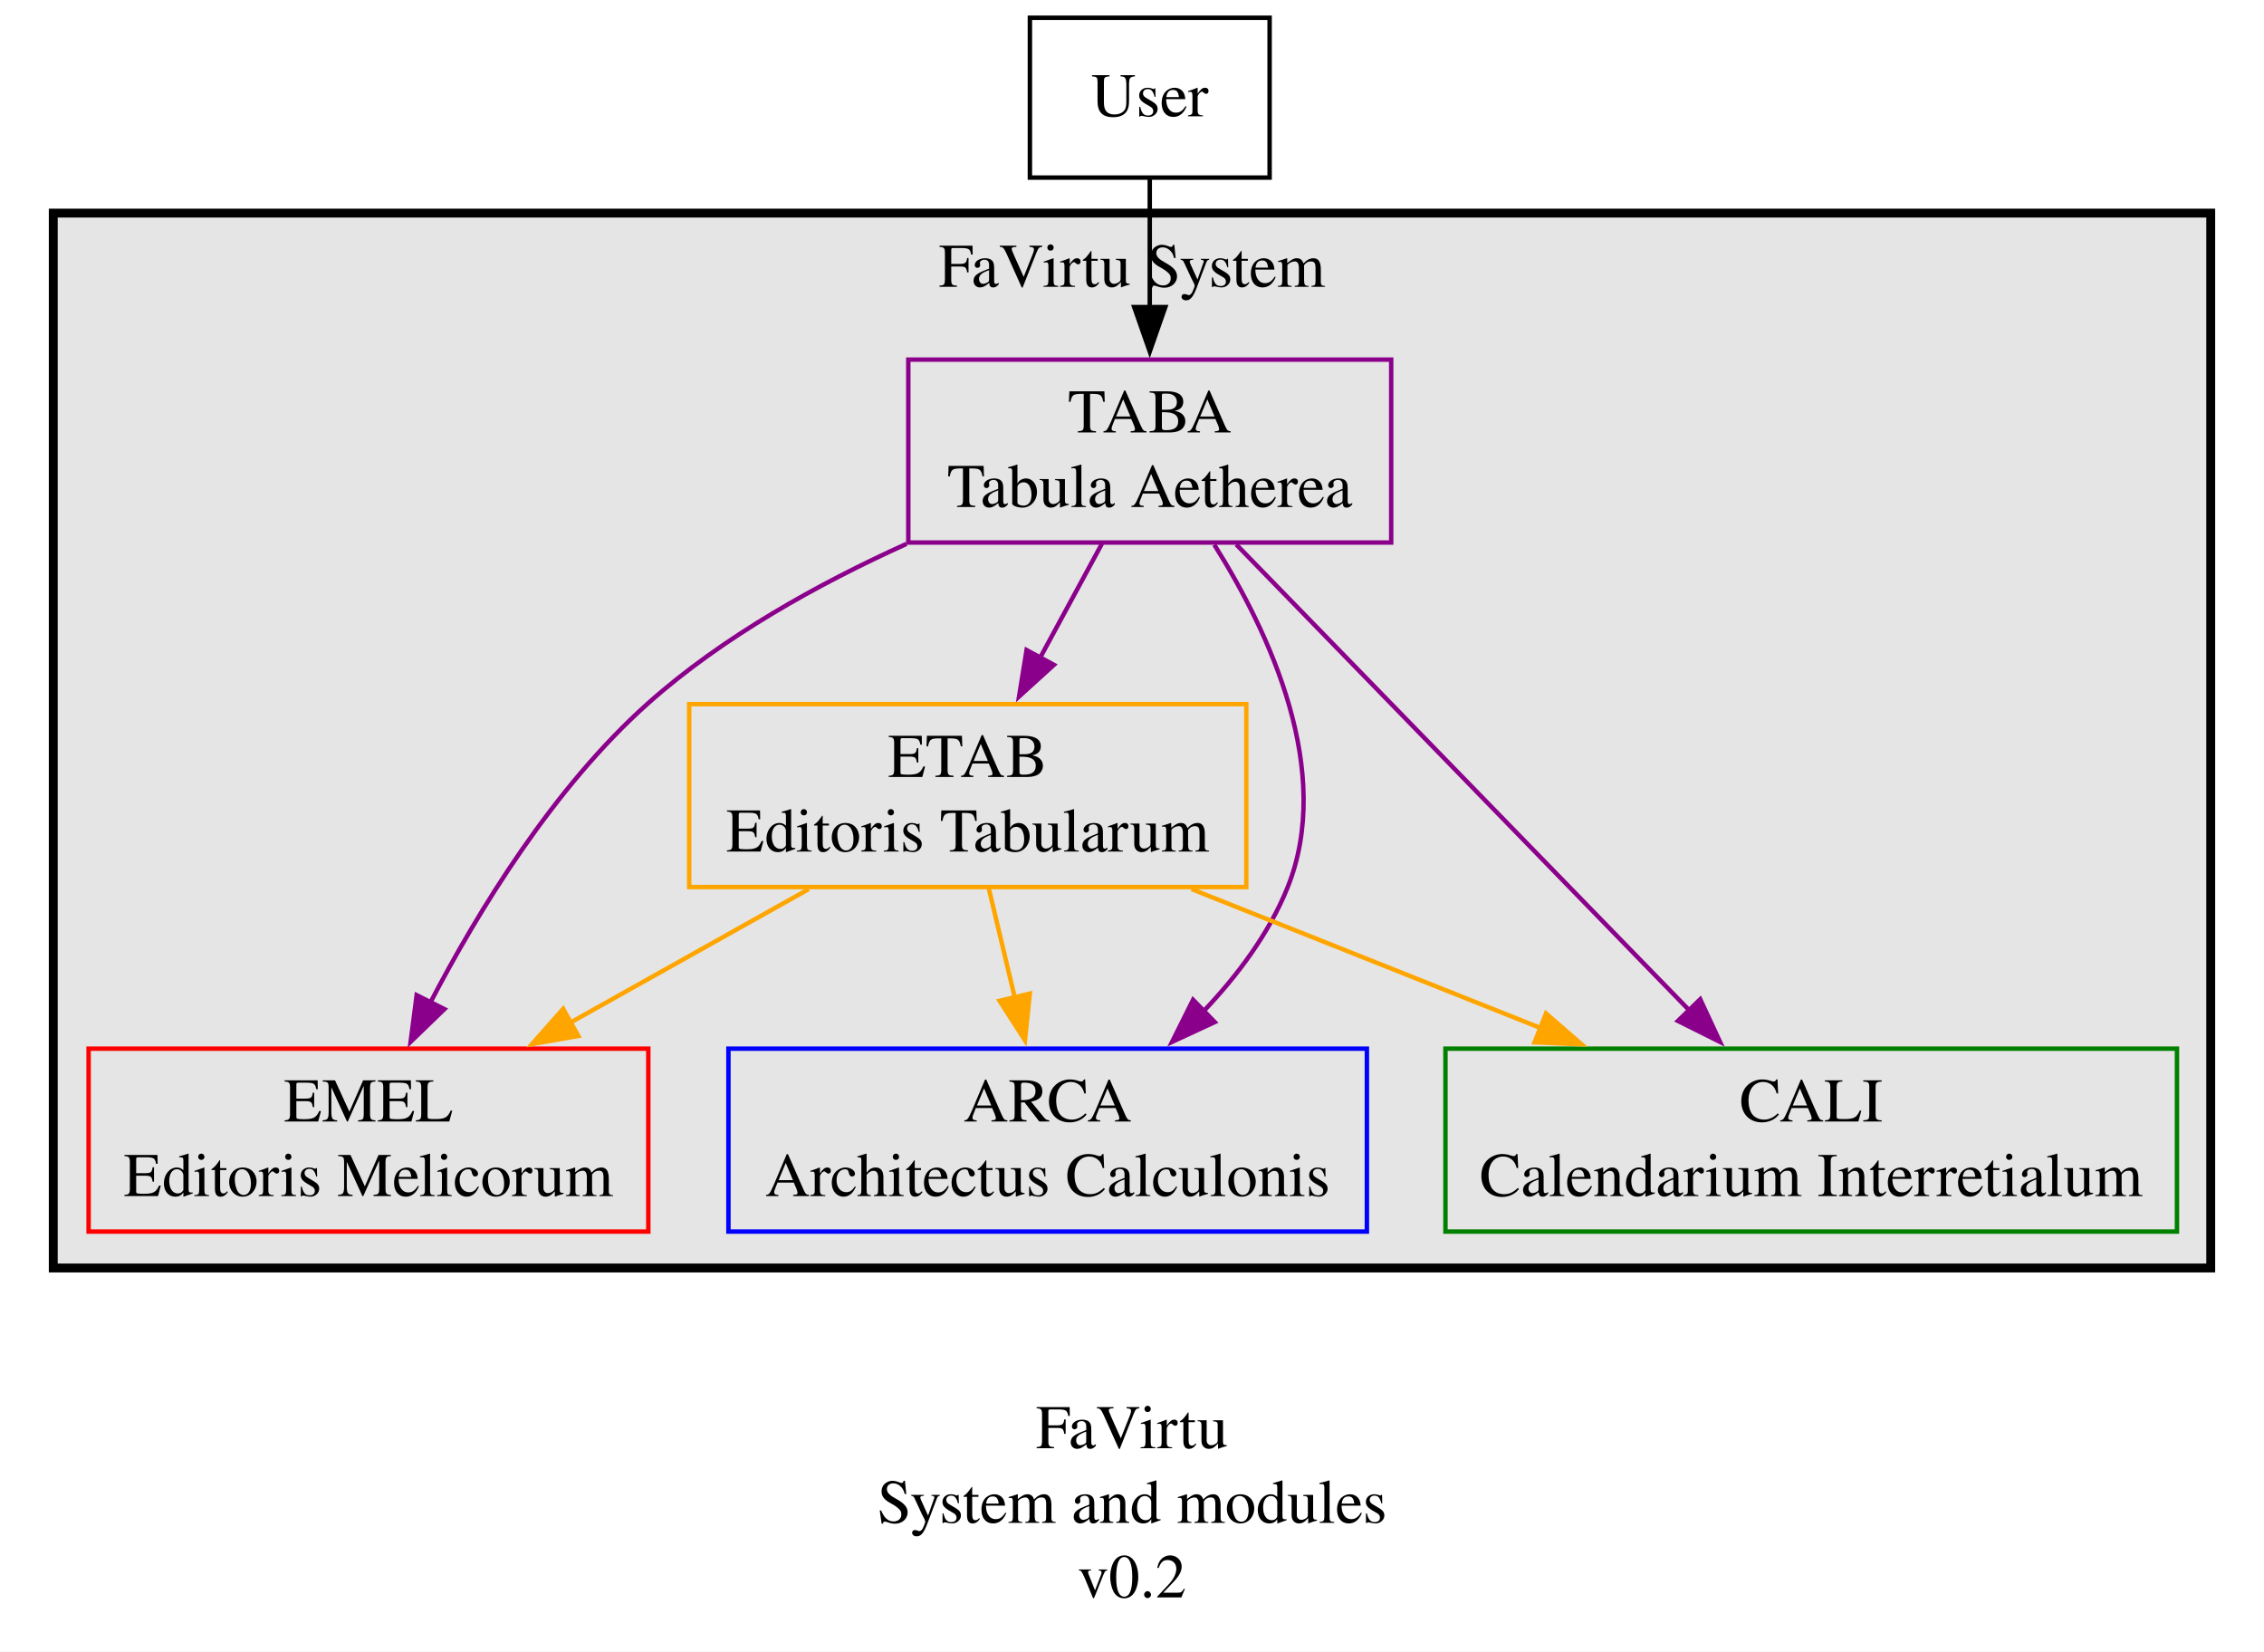
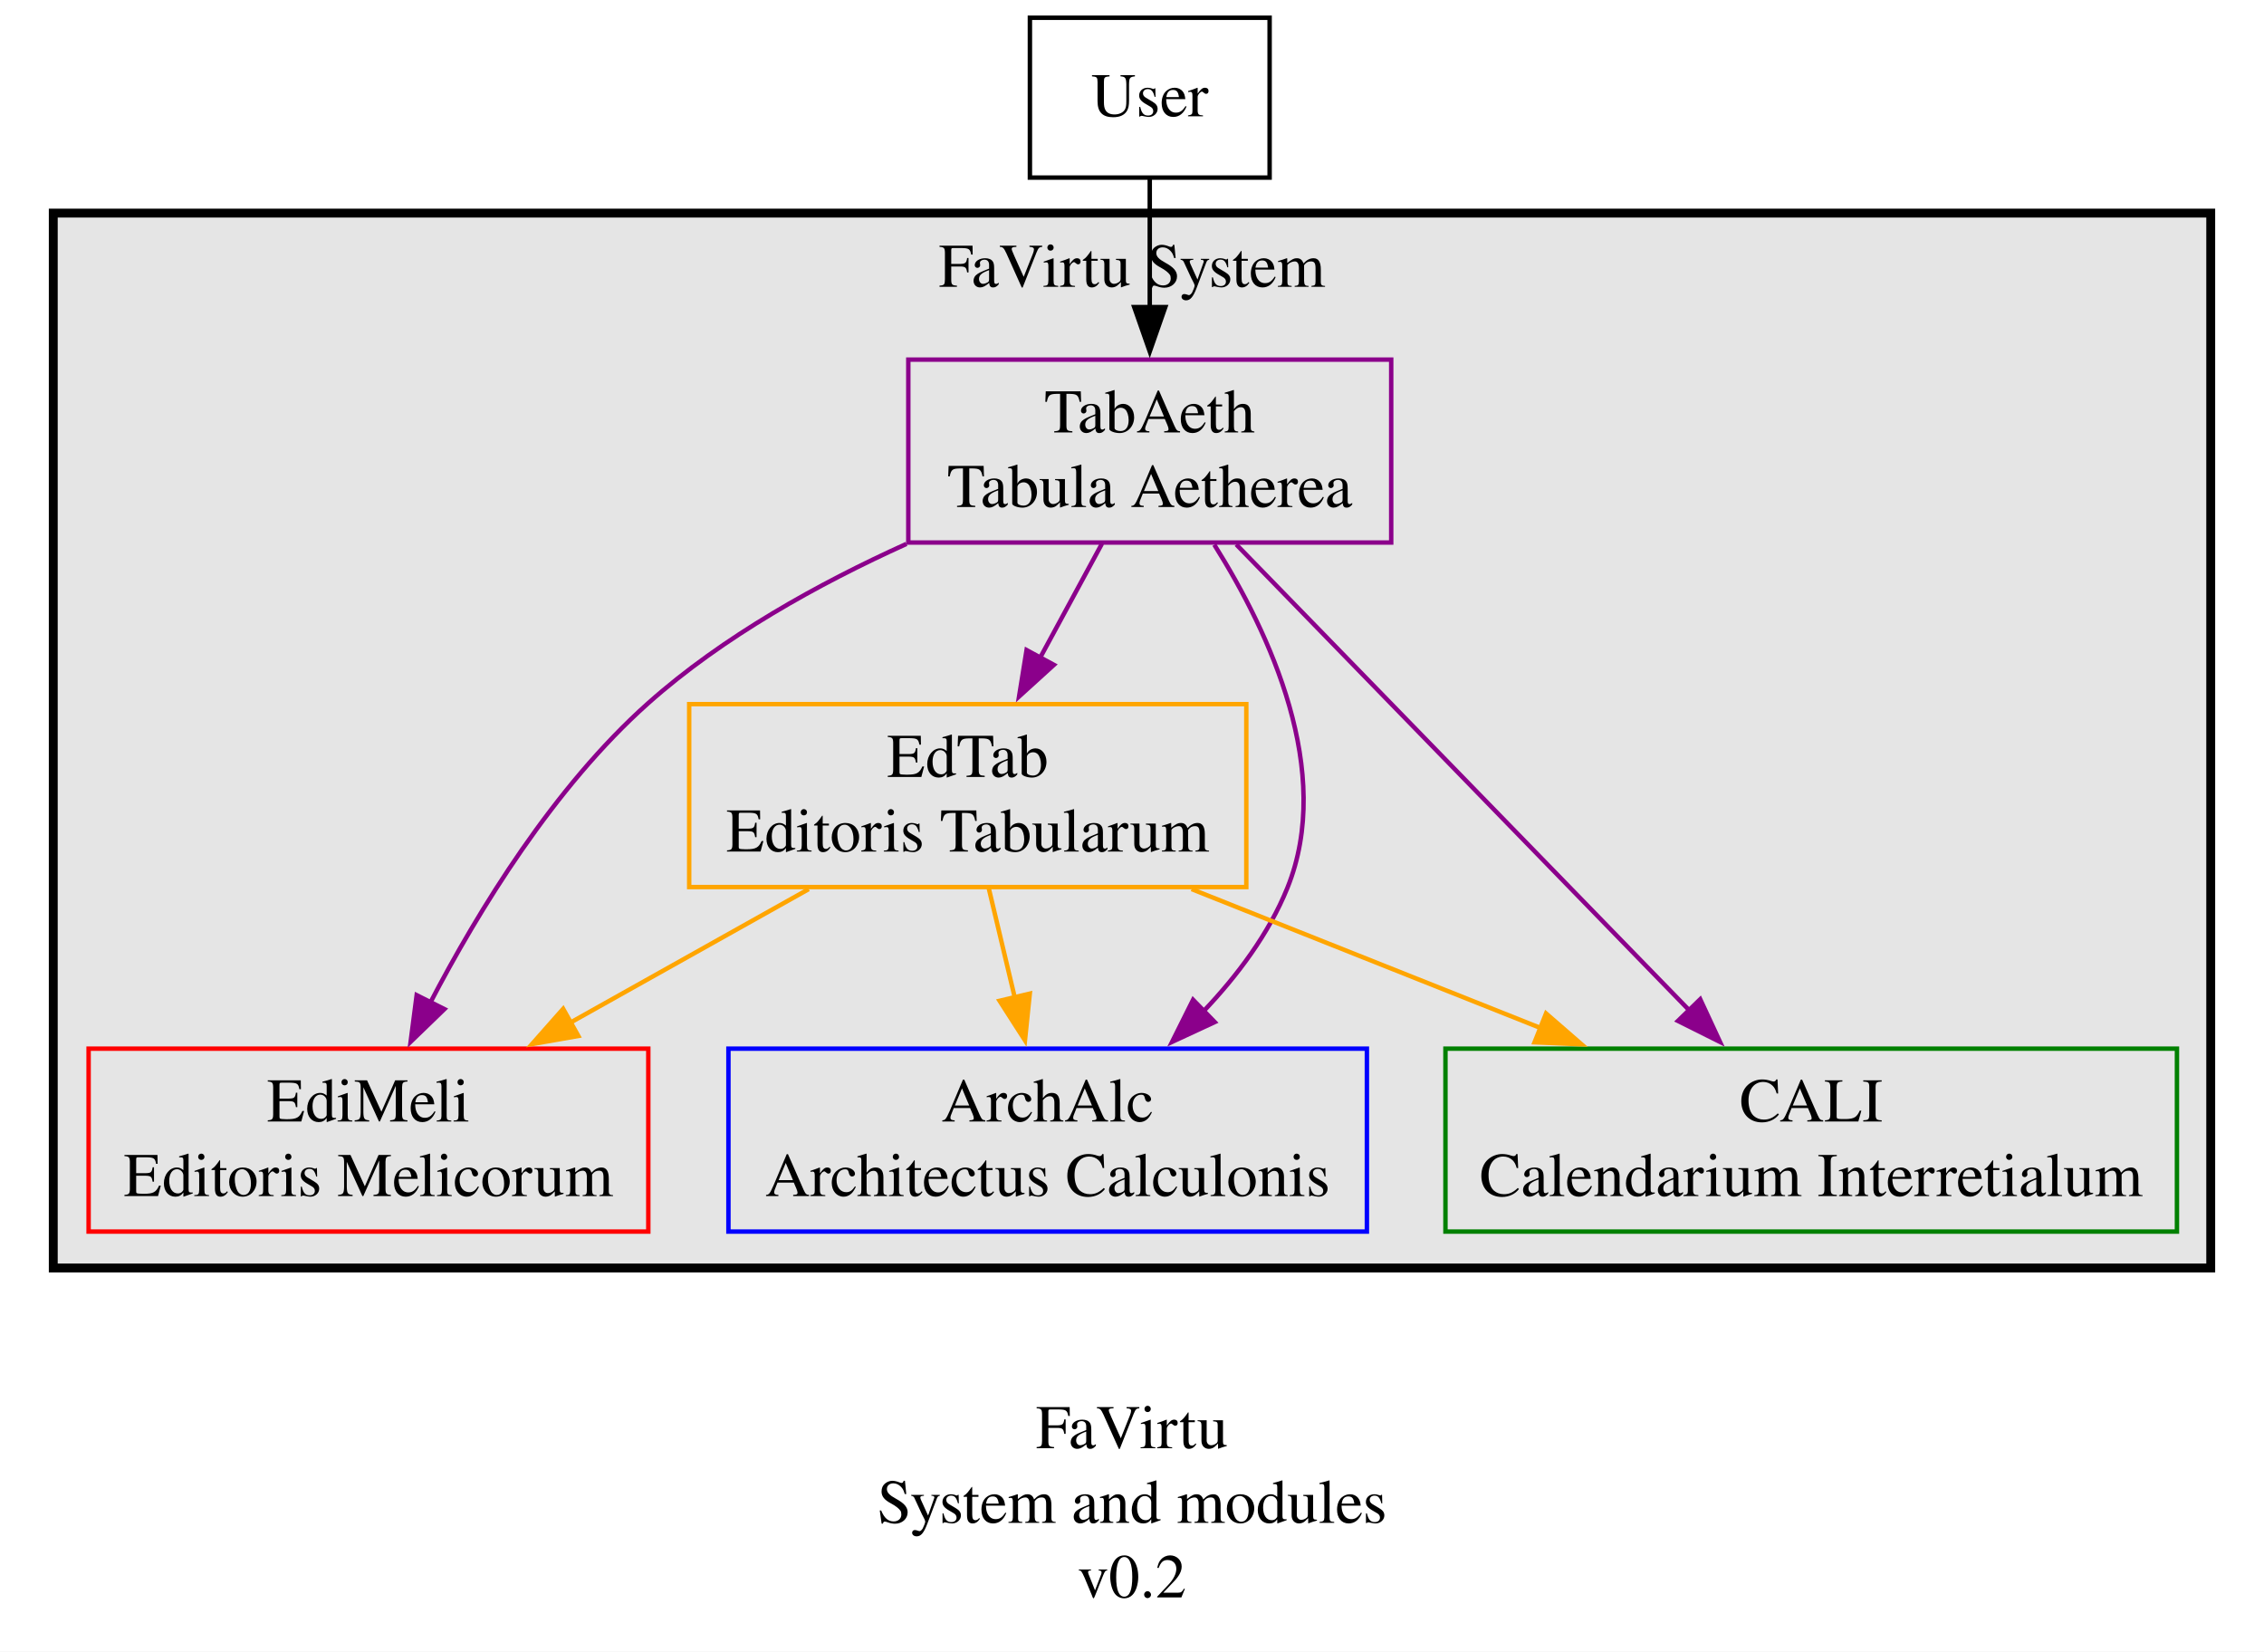
<svg xmlns="http://www.w3.org/2000/svg" width="510pt" height="372pt" viewBox="0.00 0.00 510.00 372.00">
  <g id="graph0" class="graph" transform="translate(4,368) scale(1)" data-name="">
    <polygon fill="white" stroke="none" points="-4,4 -4,-368 506,-368 506,4 -4,4" style="" />
    <text text-anchor="middle" x="251" y="-41.8" font-family="Times,serif" font-size="14.00" style="">FaVirtu</text>
    <text text-anchor="middle" x="251" y="-25" font-family="Times,serif" font-size="14.00" style="">System and modules</text>
    <text text-anchor="middle" x="251" y="-8.2" font-family="Times,serif" font-size="14.00" style="">v0.2</text>
    <g id="clust1" class="cluster" data-name="cluster_0">
      <polygon fill="#e5e5e5" stroke="black" stroke-width="2" points="8,-82.4 8,-320 494,-320 494,-82.4 8,-82.4" style="" />
      <text text-anchor="middle" x="251" y="-303.4" font-family="Times,serif" font-size="14.00" style="">FaVirtu System</text>
    </g>
    <g id="node1" class="node" pointer-events="visible" data-name="user">
      <polygon fill="none" stroke="black" points="282,-364 228,-364 228,-328 282,-328 282,-364" style="" />
      <text text-anchor="middle" x="255" y="-341.8" font-family="Times,serif" font-size="14.00" style="">User</text>
    </g>
    <g id="node2" class="node" pointer-events="visible" data-name="tabulaAetherea">
      <polygon fill="none" stroke="darkmagenta" points="309.39,-287 200.61,-287 200.61,-245.8 309.39,-245.8 309.39,-287" style="" />
-       <text text-anchor="middle" x="255" y="-270.6" font-family="Times,serif" font-size="14.00" style="">TABA</text>
+       <text text-anchor="middle" x="255" y="-270.6" font-family="Times,serif" font-size="14.00" style="">TabAeth</text>
      <text text-anchor="middle" x="255" y="-253.8" font-family="Times,serif" font-size="14.00" style="">Tabula Aetherea</text>
    </g>
    <g id="edge1" class="edge" data-name="user-&gt;tabulaAetherea">
      <path fill="none" stroke="black" d="M255,-327.78C255,-319.18 255,-308.5 255,-298.53" style="" />
      <polygon fill="black" stroke="black" points="258.5,-298.83 255,-288.83 251.5,-298.83 258.5,-298.83" style="" />
    </g>
    <g id="node3" class="node" pointer-events="visible" data-name="editorisMelicorum">
      <polygon fill="none" stroke="red" points="142.04,-131.8 15.96,-131.8 15.96,-90.6 142.04,-90.6 142.04,-131.8" style="" />
-       <text text-anchor="middle" x="79" y="-115.4" font-family="Times,serif" font-size="14.00" style="">EMEL</text>
+       <text text-anchor="middle" x="79" y="-115.4" font-family="Times,serif" font-size="14.00" style="">EdiMeli</text>
      <text text-anchor="middle" x="79" y="-98.6" font-family="Times,serif" font-size="14.00" style="">Editoris Melicorum</text>
    </g>
    <g id="edge2" class="edge" data-name="tabulaAetherea-&gt;editorisMelicorum">
      <path fill="none" stroke="darkmagenta" d="M200.19,-245.49C180.41,-236.55 158.83,-224.59 142,-209.6 120.77,-190.69 103.8,-163.02 92.85,-142" style="" />
      <polygon fill="darkmagenta" stroke="darkmagenta" points="96.11,-140.71 88.5,-133.35 89.86,-143.85 96.11,-140.71" style="" />
    </g>
    <g id="node4" class="node" pointer-events="visible" data-name="editorisTabularum">
      <polygon fill="none" stroke="orange" points="276.75,-209.4 151.25,-209.4 151.25,-168.2 276.75,-168.2 276.75,-209.4" style="" />
-       <text text-anchor="middle" x="214" y="-193" font-family="Times,serif" font-size="14.00" style="">ETAB</text>
+       <text text-anchor="middle" x="214" y="-193" font-family="Times,serif" font-size="14.00" style="">EdTab</text>
      <text text-anchor="middle" x="214" y="-176.2" font-family="Times,serif" font-size="14.00" style="">Editoris Tabularum</text>
    </g>
    <g id="edge3" class="edge" data-name="tabulaAetherea-&gt;editorisTabularum">
      <path fill="none" stroke="darkmagenta" d="M244.23,-245.54C239.98,-237.7 235,-228.52 230.33,-219.9" style="" />
      <polygon fill="darkmagenta" stroke="darkmagenta" points="233.41,-218.25 225.56,-211.12 227.25,-221.58 233.41,-218.25" style="" />
    </g>
    <g id="node5" class="node" pointer-events="visible" data-name="architectusCalculonis">
      <polygon fill="none" stroke="blue" points="303.91,-131.8 160.09,-131.8 160.09,-90.6 303.91,-90.6 303.91,-131.8" style="" />
-       <text text-anchor="middle" x="232" y="-115.4" font-family="Times,serif" font-size="14.00" style="">ARCA</text>
+       <text text-anchor="middle" x="232" y="-115.4" font-family="Times,serif" font-size="14.00" style="">ArchAlc</text>
      <text text-anchor="middle" x="232" y="-98.6" font-family="Times,serif" font-size="14.00" style="">Architectus Calculonis</text>
    </g>
    <g id="edge4" class="edge" data-name="tabulaAetherea-&gt;architectusCalculonis">
      <path fill="none" stroke="darkmagenta" d="M269.54,-245.31C282.06,-225.39 296.58,-194.16 286,-168 281.83,-157.7 274.76,-148.26 267.07,-140.18" style="" />
      <polygon fill="darkmagenta" stroke="darkmagenta" points="269.64,-137.79 260.03,-133.33 264.76,-142.81 269.64,-137.79" style="" />
    </g>
    <g id="node6" class="node" pointer-events="visible" data-name="calendariumIhterretialum">
      <polygon fill="none" stroke="green" points="486.39,-131.8 321.61,-131.8 321.61,-90.6 486.39,-90.6 486.39,-131.8" style="" />
      <text text-anchor="middle" x="404" y="-115.4" font-family="Times,serif" font-size="14.00" style="">CALI</text>
      <text text-anchor="middle" x="404" y="-98.6" font-family="Times,serif" font-size="14.00" style="">Calendarium Interretialum</text>
    </g>
    <g id="edge5" class="edge" data-name="tabulaAetherea-&gt;calendariumIhterretialum">
      <path fill="none" stroke="darkmagenta" d="M274.48,-245.37C300.58,-218.53 347.04,-170.76 376.64,-140.33" style="" />
      <polygon fill="darkmagenta" stroke="darkmagenta" points="379,-142.93 383.46,-133.32 373.98,-138.05 379,-142.93" style="" />
    </g>
    <g id="edge6" class="edge" data-name="editorisTabularum-&gt;editorisMelicorum">
      <path fill="none" stroke="orange" d="M178.18,-167.74C161.72,-158.52 142.02,-147.49 124.53,-137.69" style="" />
      <polygon fill="orange" stroke="orange" points="126.28,-134.66 115.84,-132.83 122.86,-140.77 126.28,-134.66" style="" />
    </g>
    <g id="edge7" class="edge" data-name="editorisTabularum-&gt;architectusCalculonis">
      <path fill="none" stroke="orange" d="M218.73,-167.94C220.53,-160.36 222.64,-151.53 224.63,-143.16" style="" />
      <polygon fill="orange" stroke="orange" points="227.98,-144.2 226.89,-133.67 221.17,-142.58 227.98,-144.2" style="" />
    </g>
    <g id="edge8" class="edge" data-name="editorisTabularum-&gt;calendariumIhterretialum">
      <path fill="none" stroke="orange" d="M264.42,-167.74C288.56,-158.13 317.68,-146.55 343.05,-136.45" style="" />
      <polygon fill="orange" stroke="orange" points="344.27,-139.73 352.27,-132.78 341.68,-133.23 344.27,-139.73" style="" />
    </g>
  </g>
</svg>
